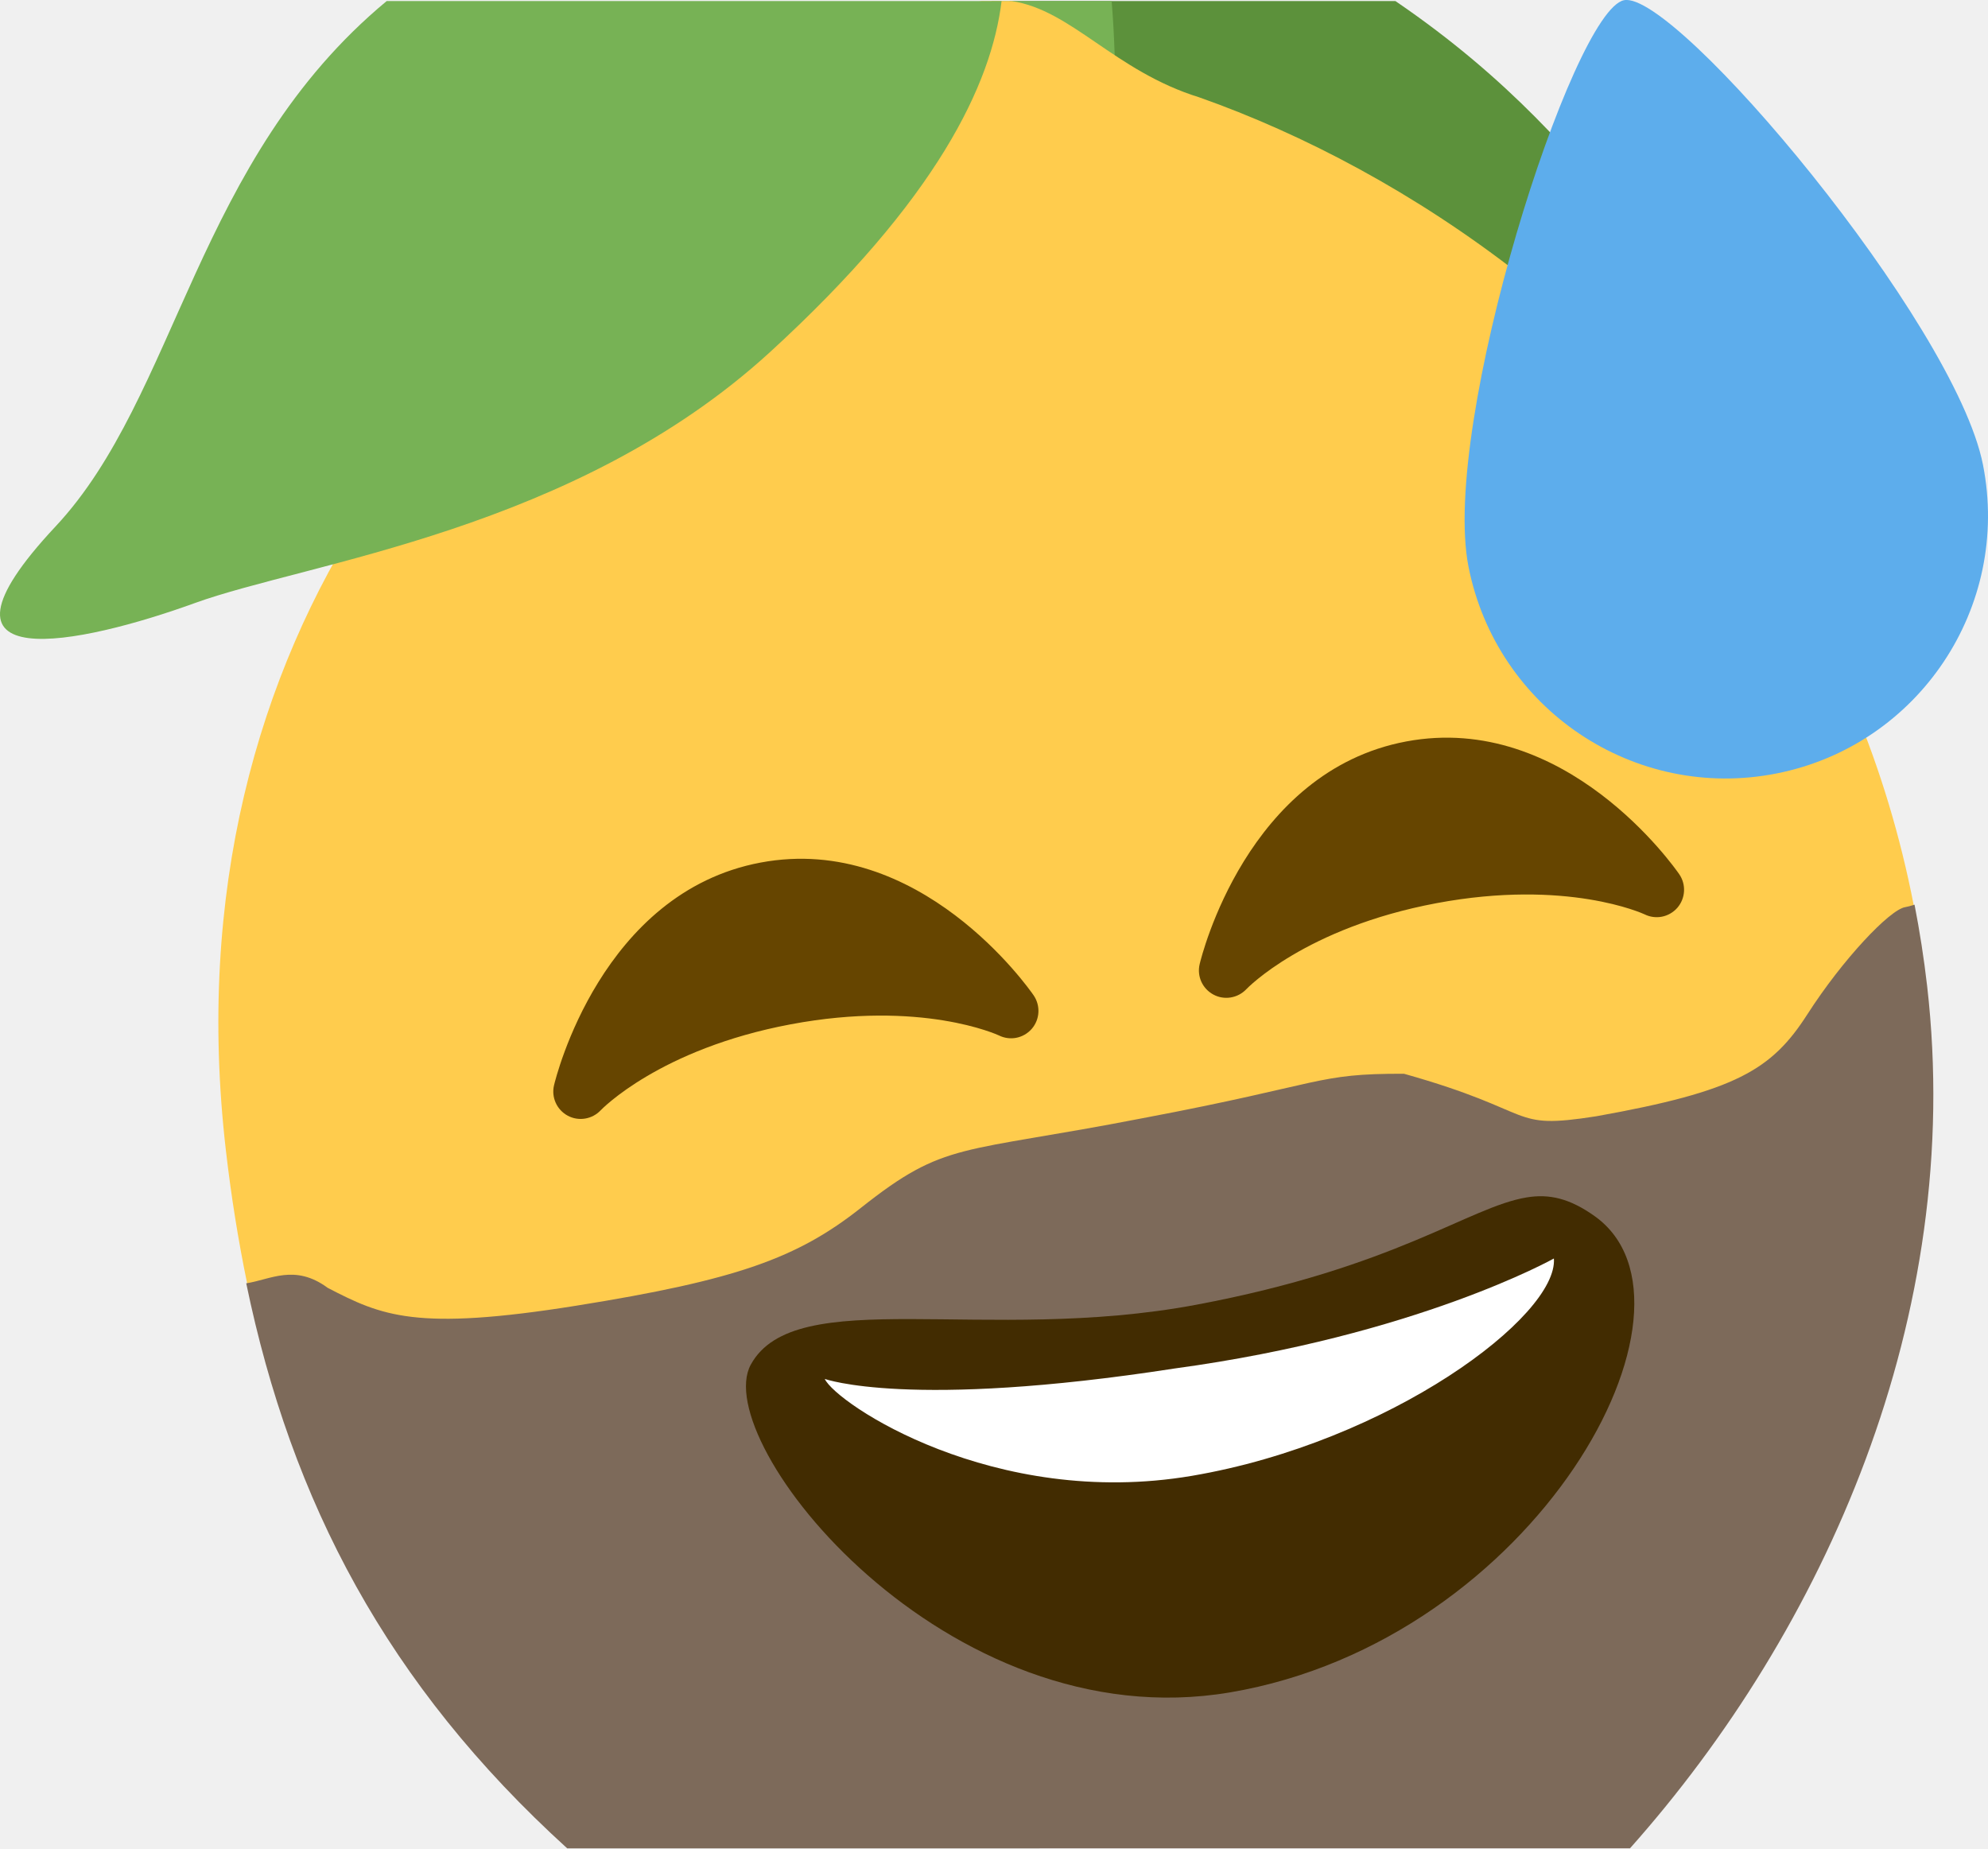
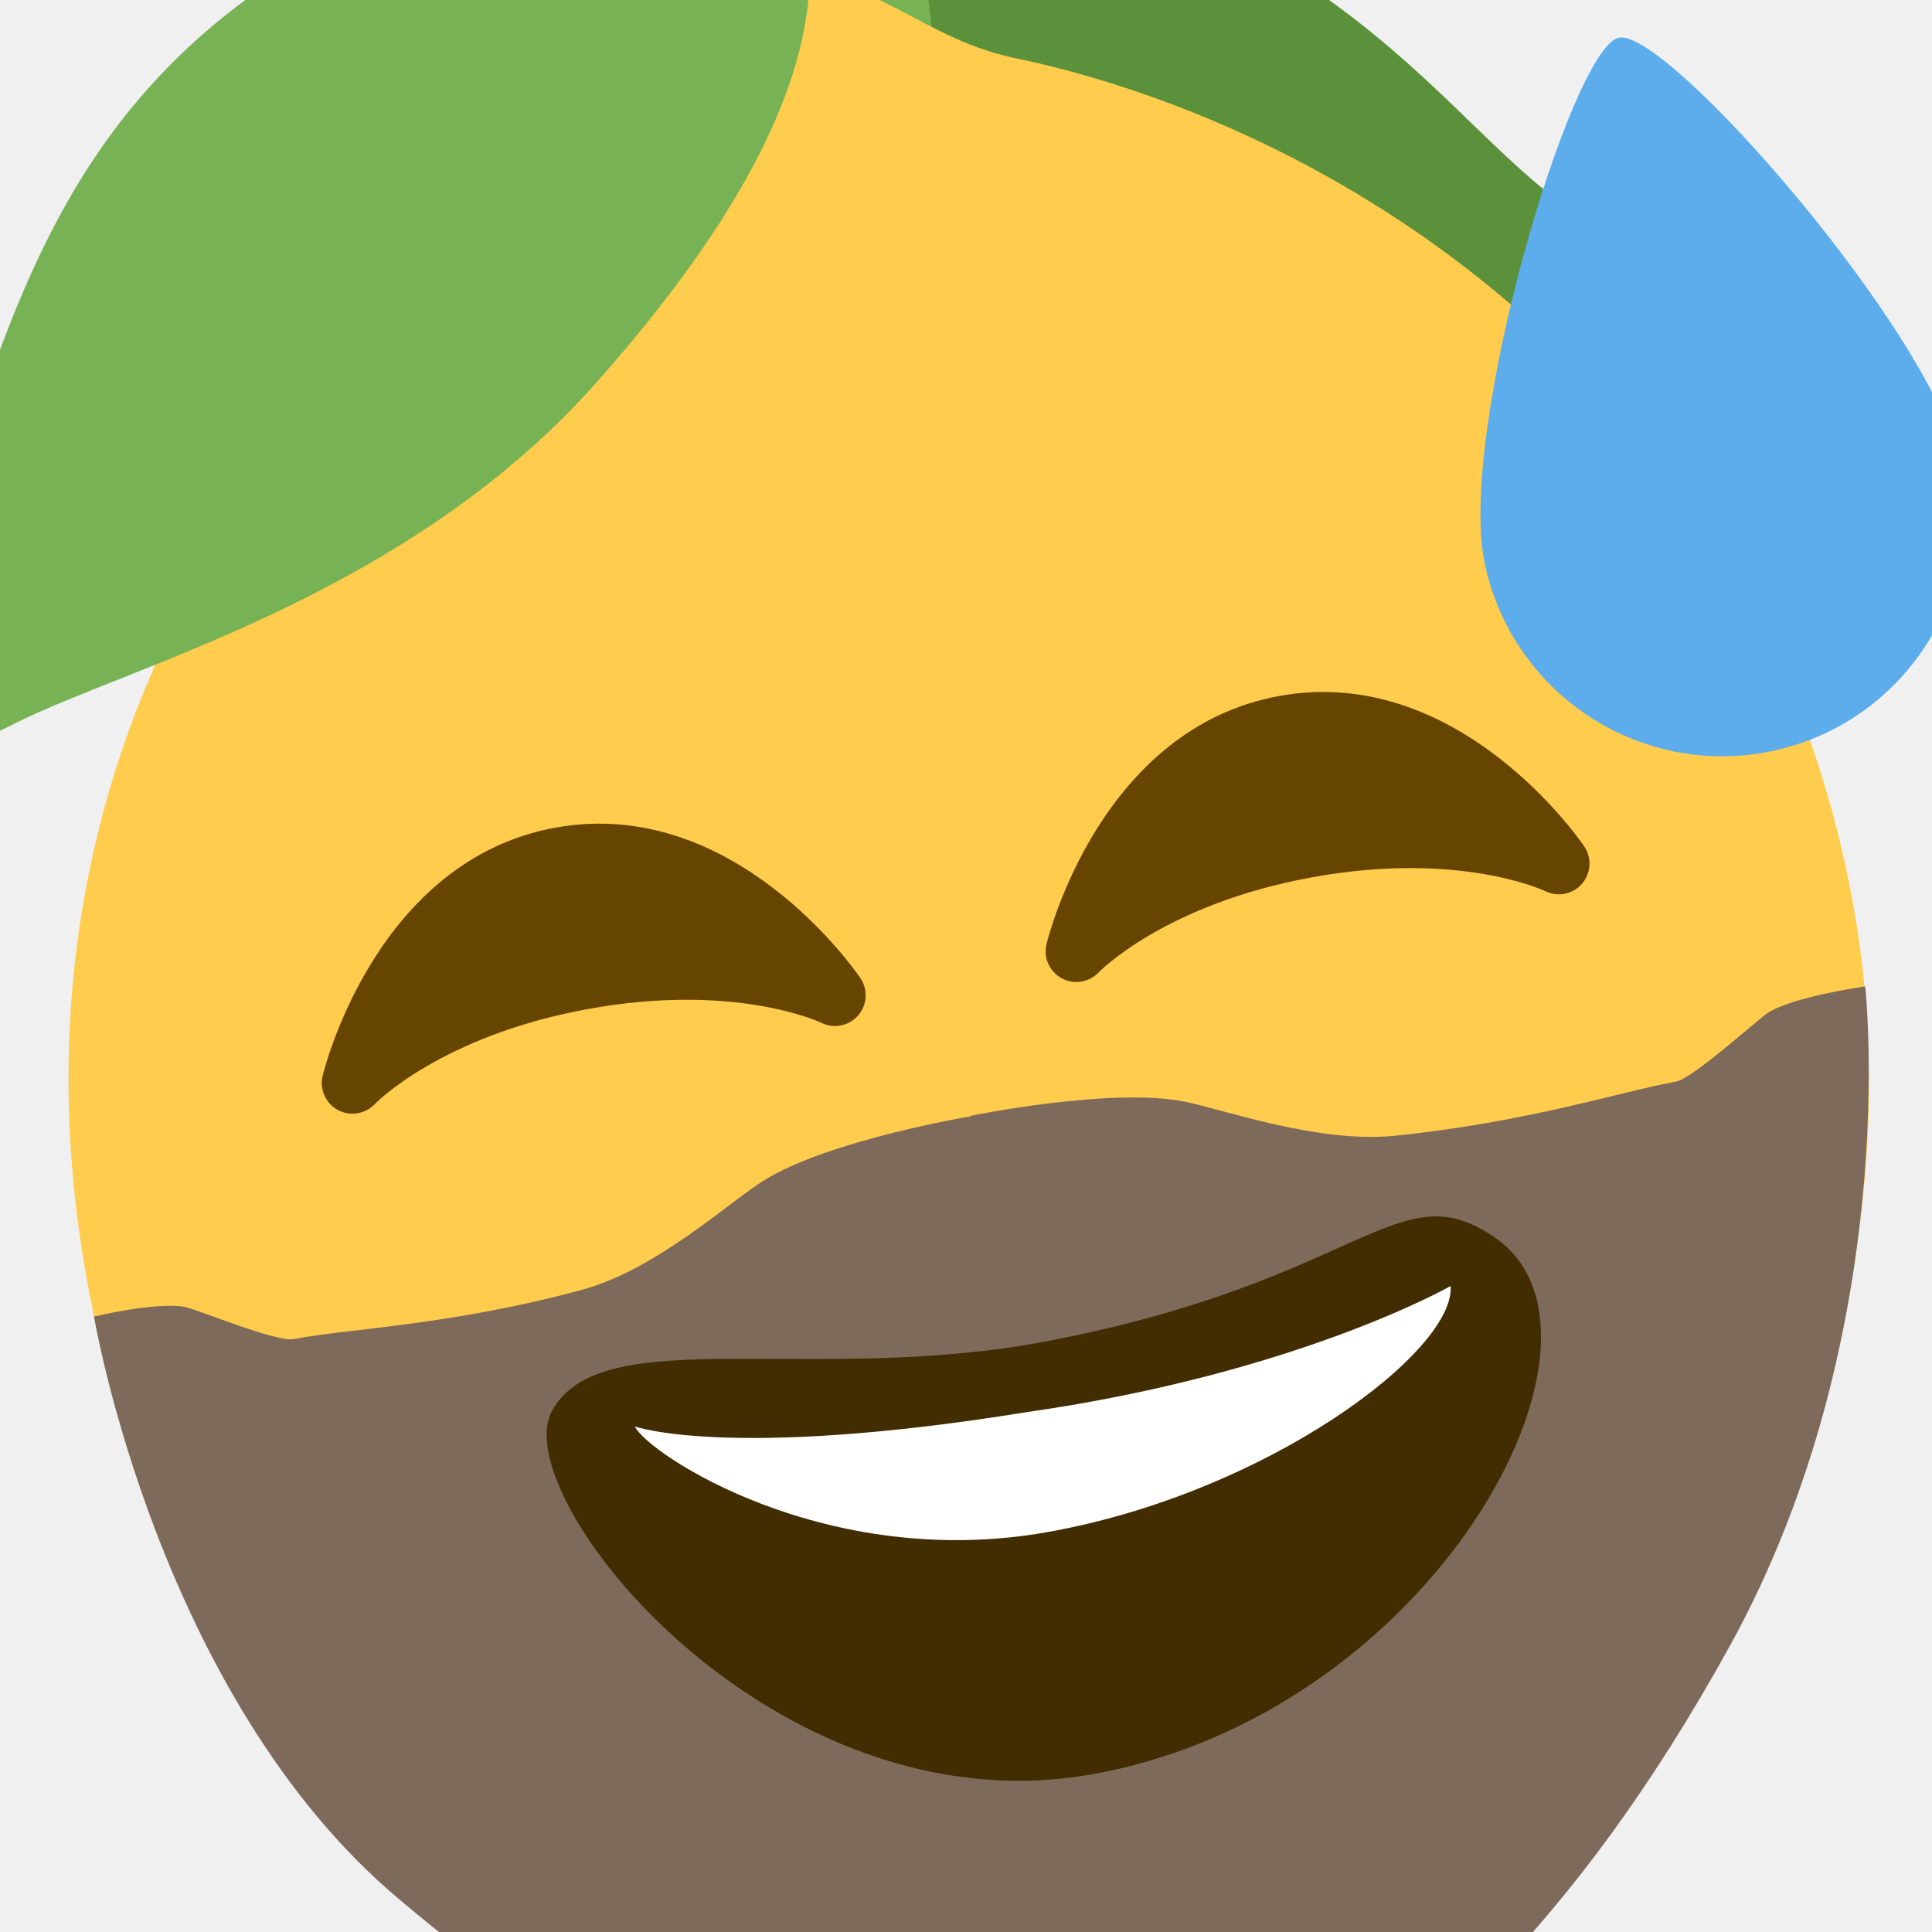
- <svg xmlns="http://www.w3.org/2000/svg" width="100%" height="100%" viewBox="0 0 256 238" version="1.1" xml:space="preserve" style="fill-rule:evenodd;clip-rule:evenodd;stroke-linejoin:round;stroke-miterlimit:2;">
-   <g transform="matrix(1.28044,0.489935,-0.489002,1.28288,446.841,-1238.37)">
-     <g id="lemoncette">
-       <g>
-         <g id="back" transform="matrix(1.41584,0.447151,-0.447147,1.41583,71.1632,872.662)">
-           <path id="rhair" d="M32.879,26.578L51.995,11.41C69.656,10.111 76.659,16.822 87.157,12.95C99.259,8.486 87.509,23.608 84.341,26.209C81.167,28.809 53.572,44.384 41.606,38.674C36.374,36.176 33.418,31.393 32.879,26.578Z" style="fill:rgb(92,145,59);fill-rule:nonzero;" />
-           <path id="mhair" d="M56.698,60.485C55.549,60.485 54.411,59.964 53.671,58.973C51.074,55.511 48.727,51.584 46.244,47.423C42.226,40.701 37.957,33.556 31.981,27.29L37.931,22.57C44.234,29.325 48.707,36.81 52.733,43.549C55.114,47.533 57.359,51.293 59.718,54.438C60.973,56.108 60.632,58.478 58.962,59.729C58.282,60.24 57.488,60.485 56.698,60.485Z" style="fill:rgb(119,178,85);fill-rule:nonzero;" />
-           <path id="skin" d="M68.872,20.045C60.517,20.124 52.659,21.61 46.05,23.889C40.824,25.921 36.296,24.584 32.972,26.504L31.503,27.67C28.355,31.049 30.288,37.868 28.934,41.97C16.956,61.631 16.064,91.197 39.093,114.222C41.164,116.293 43.26,118.214 45.396,119.997C47.742,121.275 48.969,119.637 51.409,118.889C55.19,118.146 57.477,117.584 64.424,110.001C71.372,102.418 73.523,98.947 74.699,93.954C76.266,87.296 77.416,87.465 85.154,78.433C92.853,69.546 91.937,69.453 96.353,65.97C104.641,62.492 103.685,64.703 107.552,60.512C113.497,53.781 114.429,51.313 114.016,47.172C113.604,43.03 113.994,38.739 114.656,38.017C114.732,37.934 114.121,36.639 113.183,35.759C99.542,24.079 83.441,19.908 68.872,20.045Z" style="fill:rgb(255,204,77);fill-rule:nonzero;" />
-           <path id="lhair" d="M32.475,26.898L1.995,51.082C-1.265,66.469 7.136,78.835 6.203,90.098C5.096,103.44 12.122,94.879 16.11,88.416C20.097,81.953 32.097,69.915 34.773,53.383C37.062,39.217 35.236,31.412 32.475,26.898Z" style="fill:rgb(119,178,85);fill-rule:nonzero;" />
-           <path id="beard" d="M113.197,35.695C113.06,35.904 112.912,36.098 112.829,36.188C112.167,36.91 111.777,41.203 112.189,45.344C112.601,49.486 111.669,51.953 105.724,58.683C101.857,62.874 102.812,60.663 94.524,64.141C90.108,67.625 91.025,67.718 83.326,76.605C75.589,85.637 74.438,85.467 72.871,92.125C71.695,97.118 69.543,100.59 62.596,108.173C55.648,115.756 53.362,116.318 49.582,117.061C46.992,117.151 46.409,118.923 45.362,120.04C56.187,129.073 68.11,134.356 83.45,135.37L136.131,93.571C137.197,75.152 131.881,54.094 117.015,39.225C115.767,37.978 114.493,36.804 113.197,35.695L113.197,35.695Z" style="fill:rgb(125,106,90);fill-rule:nonzero;" />
+ <svg xmlns="http://www.w3.org/2000/svg" width="100%" height="100%" viewBox="0 0 255 255" version="1.1" xml:space="preserve" style="fill-rule:evenodd;clip-rule:evenodd;stroke-linejoin:round;stroke-miterlimit:2;">
+   <g transform="matrix(1,0,0,1,-632.667,-0.333333)">
+     <g id="lemon_final" transform="matrix(0.875286,0,0,0.996094,374.921,-0.867948)">
+       <rect x="294.47" y="1.206" width="291.333" height="256" style="fill:none;" />
+       <clipPath id="_clip1">
+         <rect x="294.47" y="1.206" width="291.333" height="256" />
+       </clipPath>
+       <g clip-path="url(#_clip1)">
+         <g transform="matrix(1.00027,-0.972523,1.0677,0.847949,165.512,130.994)">
+           <g transform="matrix(0.149271,0.896737,-0.912882,0.151959,225.357,-3.03644)">
+             <g transform="matrix(7.04762,0,0,7.04762,0.500558,1.45139)">
+               <path d="M11.405,3.339C17.885,2.064 19.858,4.604 23.06,3.423C26.262,2.242 23.153,6.243 22.315,6.931C21.475,7.619 14.174,11.74 11.008,10.229C7.842,8.718 7.826,4.043 11.405,3.339Z" style="fill:rgb(92,145,59);fill-rule:nonzero;" />
+             </g>
+             <g transform="matrix(7.04762,0,0,7.04762,0.500558,1.45139)">
+               <path d="M15.001,16C14.697,16 14.396,15.862 14.2,15.6C13.513,14.684 12.892,13.645 12.235,12.544C9.967,8.749 7.396,4.446 0.783,2.976C0.244,2.856 -0.096,2.322 0.024,1.783C0.144,1.243 0.678,0.905 1.217,1.024C8.671,2.68 11.599,7.581 13.952,11.519C14.582,12.573 15.176,13.568 15.8,14.4C16.132,14.842 16.042,15.469 15.6,15.8C15.42,15.935 15.21,16 15.001,16Z" style="fill:rgb(119,178,85);fill-rule:nonzero;" />
+             </g>
+             <g transform="matrix(7.04762,0,0,7.04762,0.500558,1.45139)">
+               <path d="M34.3,31.534C34.302,31.517 34.297,31.506 34.297,31.491C37.071,26.156 36.944,16.378 30.951,10.384C25.15,4.584 17.271,4.563 12.184,6.317C10.605,6.931 9.267,6.383 8.369,7.282C7.488,8.163 8.018,10.001 7.655,11.101C4.486,16.303 4.25,24.126 10.343,30.218C15.305,35.18 20.781,37.06 30.323,35.071C30.325,35.069 30.328,35.07 30.331,35.069C31.479,34.851 33.281,35.592 33.897,34.975C34.982,33.89 34.206,32.617 34.3,31.534Z" style="fill:rgb(255,204,77);fill-rule:nonzero;" />
+             </g>
+             <g transform="matrix(7.04762,0,0,7.04762,0.500558,1.45139)">
+               <path d="M8.208,6.583C8.208,6.583 3.938,5.993 1.351,11.182C-1.236,16.37 1.933,20.307 1.641,23.835C1.348,27.365 3.207,25.1 4.262,23.39C5.317,21.68 8.492,18.495 9.2,14.121C9.907,9.745 9.13,7.663 8.208,6.583Z" style="fill:rgb(119,178,85);fill-rule:nonzero;" />
+             </g>
+           </g>
+           <g transform="matrix(0.825348,0.653224,-0.653224,0.825348,94.7371,-41.1212)">
+             <path d="M127.565,132.475L127.565,132.425C127.565,132.425 141.578,132.155 148.424,134.911C152.101,136.391 160.692,141.337 168.096,141.956C181.248,143.055 190.616,141.736 196.016,141.781C197.666,141.794 204.786,137.236 205.876,136.78C208.507,135.679 215.615,135.981 215.615,135.981C215.615,135.981 214.282,169.983 193.065,197.211C173.627,222.157 156.37,231.865 142.937,237.483C140.844,238.359 136.4,247.933 132.515,249.883C130.256,251.017 129.199,251.609 126.834,251.785C125.086,251.915 123.775,251.046 121.968,249.701C119.356,247.757 114.925,241.523 113.177,240.081C102.198,231.021 86.769,227.944 61.165,197.761C40.892,173.862 40.234,136.075 40.234,136.075C40.234,136.075 46.624,135.729 49.255,136.83C50.345,137.286 57.465,141.844 59.115,141.831C64.515,141.786 74.524,143.341 87.676,142.242C95.08,141.623 103.03,136.441 106.706,134.961C113.55,132.206 127.554,132.475 127.565,132.475Z" style="fill:rgb(125,106,90);" />
+           </g>
        </g>
-         <g transform="matrix(0.986015,-0.166659,0.166659,0.986015,-160.818,36.8653)">
+         <g transform="matrix(7.1531,-1.37255,1.55956,6.29764,322.414,41.0839)">
+           <path d="M35,11C35,13.762 32.762,16 30,16C27.238,16 25,13.762 25,11C25,8.238 29,1 30,1C31,1 35,8.238 35,11Z" style="fill:rgb(93,173,236);fill-rule:nonzero;" />
+         </g>
+         <g transform="matrix(1.76518,0.299746,-0.340421,1.55405,530.265,-1478.83)">
          <g id="mouth" transform="matrix(0.712,0.356233,-0.356233,0.712,395.887,246.509)">
            <path d="M197.637,988.355C192.961,993.415 190.578,1004.26 174.617,1022.29C157.834,1041.24 135.743,1049.36 137.476,1060.12C139.115,1070.29 182.788,1080.99 205.828,1055.84C230.514,1028.89 223.415,984.373 205.324,985.164C201.694,985.322 199.467,986.375 197.637,988.355Z" style="fill:rgb(66,44,1);fill-rule:nonzero;" />
          </g>
          <g id="teeth" transform="matrix(0.712,0.356233,-0.356233,0.712,395.887,246.509)">
            <path d="M145.396,1056.09C148.247,1057.54 170.591,1055.96 186.591,1038.5C202.592,1021.03 209.153,997.103 204.594,992.054C204.594,992.054 197.392,1009.16 177.241,1029.75C155.461,1052.84 145.396,1056.09 145.396,1056.09Z" style="fill:white;fill-rule:nonzero;" />
          </g>
        </g>
-         <g transform="matrix(4.38448,-2.68737,2.68737,4.38448,21.2038,977.48)">
+         <g transform="matrix(9.0961,-1.45394,1.65129,8.00811,245.122,12.2045)">
          <path d="M28.457,17.797C28.397,17.662 26.958,14.5 24,14.5C21.043,14.5 19.603,17.662 19.543,17.797C19.451,18.004 19.511,18.246 19.688,18.388C19.863,18.53 20.114,18.535 20.298,18.402C20.31,18.393 21.56,17.5 24,17.5C26.426,17.5 27.674,18.381 27.702,18.401C27.79,18.467 27.896,18.5 28,18.5C28.11,18.5 28.221,18.463 28.312,18.391C28.489,18.249 28.55,18.005 28.457,17.797ZM16.457,17.797C16.397,17.662 14.958,14.5 12,14.5C9.043,14.5 7.603,17.662 7.543,17.797C7.451,18.004 7.511,18.246 7.687,18.388C7.863,18.53 8.114,18.535 8.297,18.402C8.31,18.393 9.559,17.5 12,17.5C14.426,17.5 15.674,18.381 15.702,18.401C15.79,18.467 15.896,18.5 16,18.5C16.11,18.5 16.221,18.463 16.312,18.391C16.49,18.249 16.549,18.005 16.457,17.797Z" style="fill:rgb(102,69,0);fill-rule:nonzero;" />
-         </g>
-         <g transform="matrix(4.17481,-2.61684,2.61684,4.17481,31.8587,978.657)">
-           <path d="M35,11C35,13.762 32.762,16 30,16C27.238,16 25,13.762 25,11C25,8.238 29,1 30,1C31,1 35,8.238 35,11Z" style="fill:rgb(93,173,236);fill-rule:nonzero;" />
        </g>
      </g>
    </g>
  </g>
</svg>
